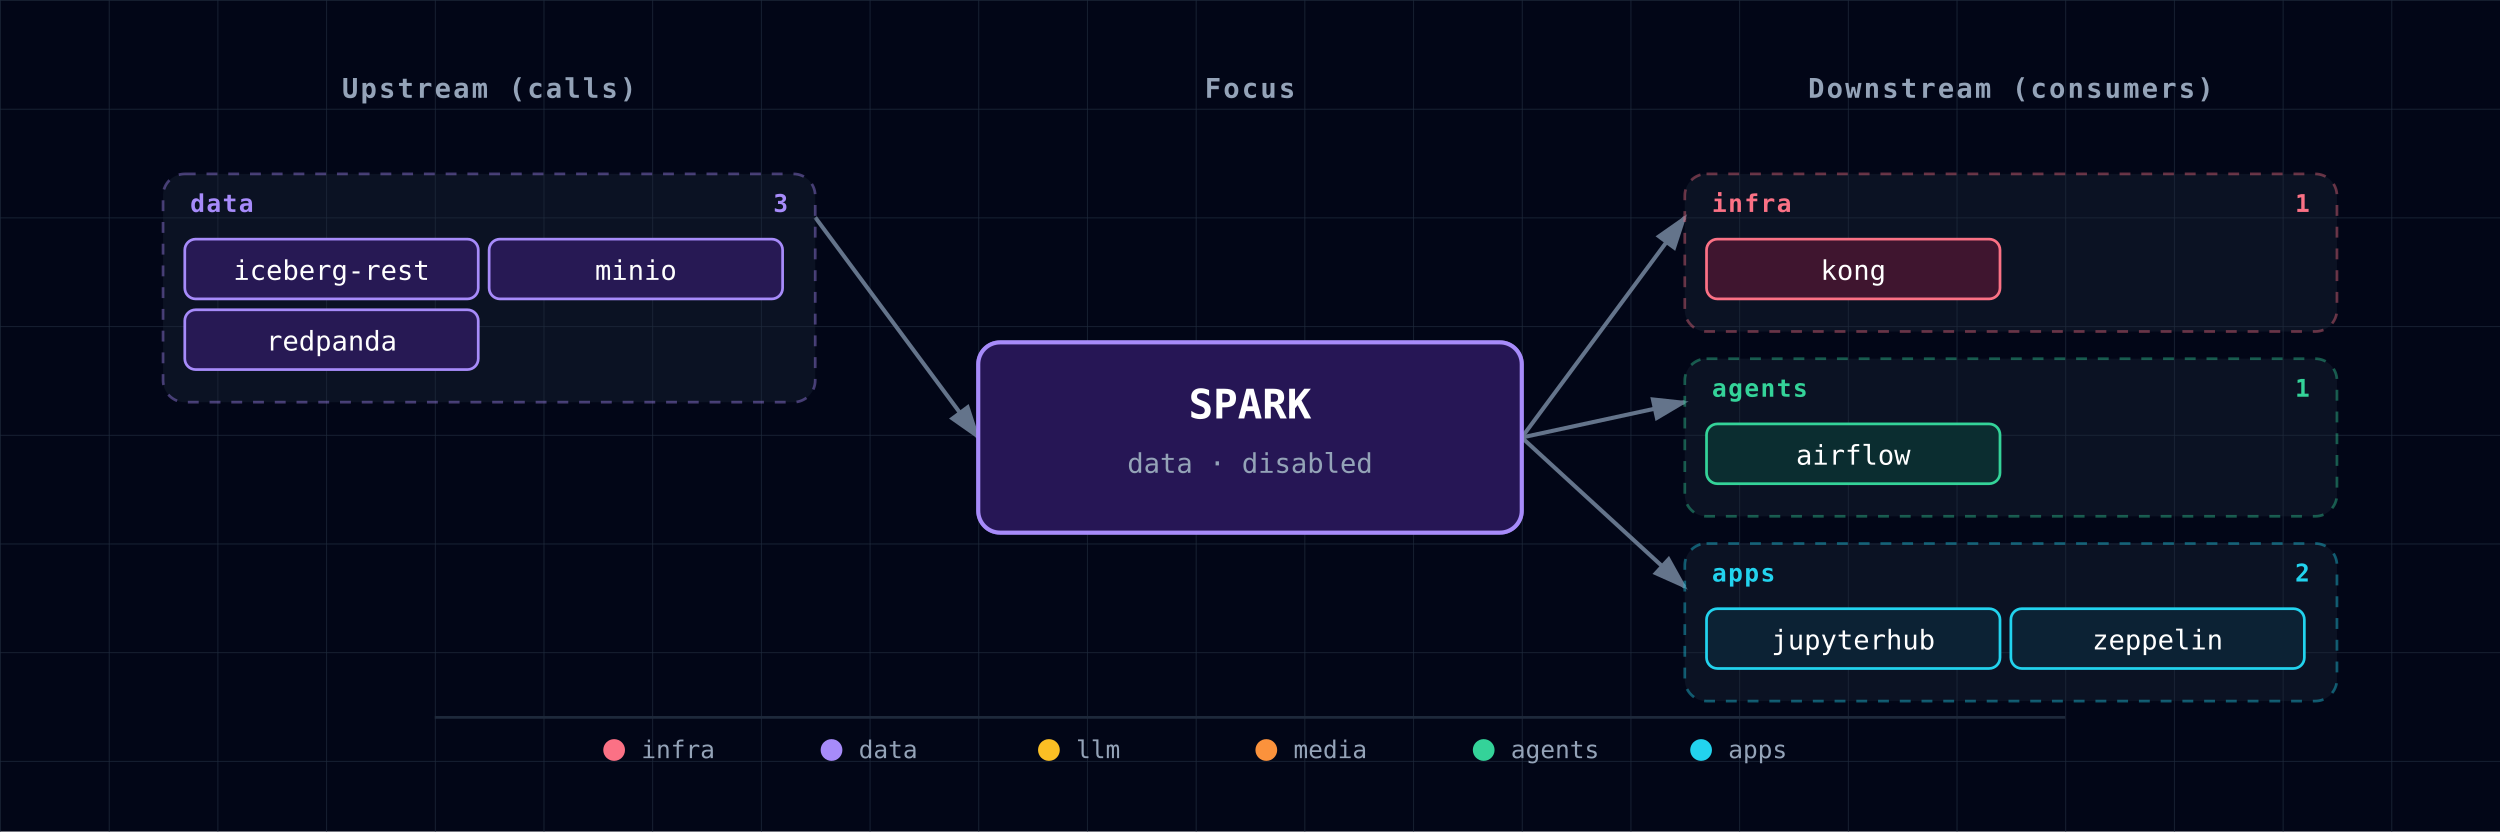
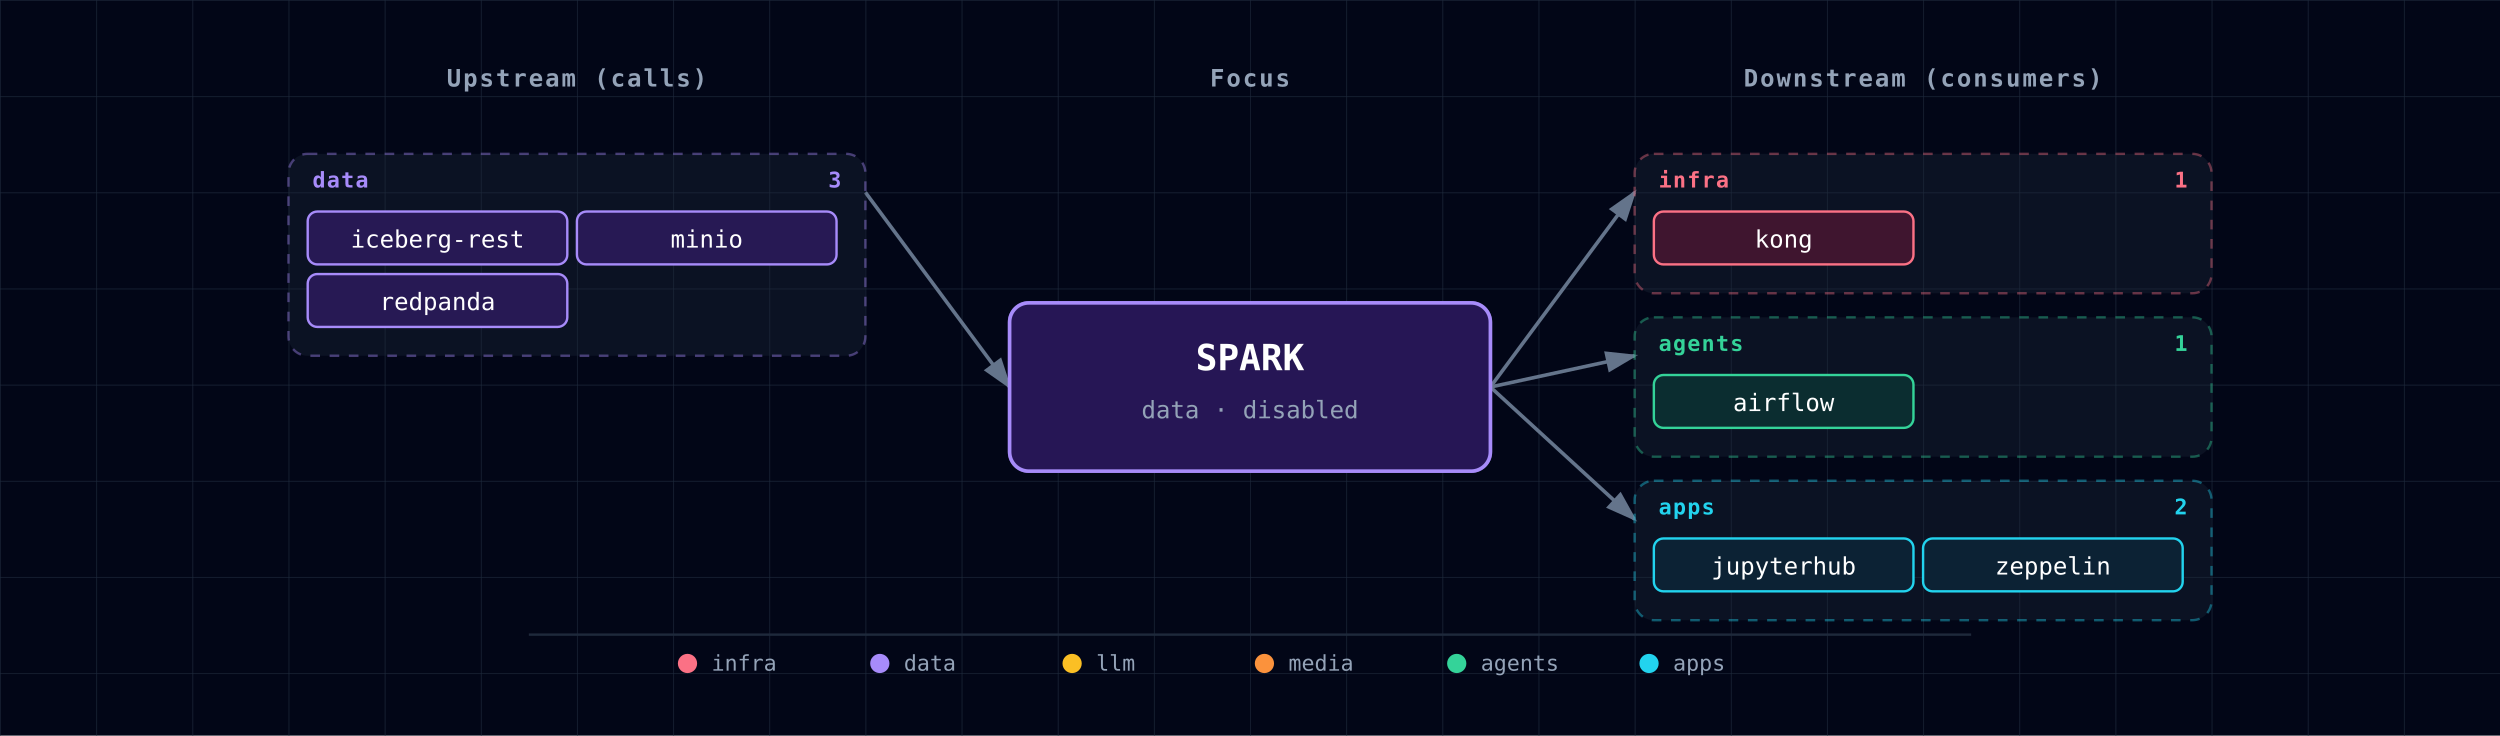
- <svg xmlns="http://www.w3.org/2000/svg" viewBox="0 0 920 306" font-family="'JetBrains Mono', 'Fira Code', Menlo, Consolas, monospace">
+ <svg xmlns="http://www.w3.org/2000/svg" viewBox="0 0 1040 306" font-family="'JetBrains Mono', 'Fira Code', Menlo, Consolas, monospace">
  <defs>
    <pattern id="grid" width="40" height="40" patternUnits="userSpaceOnUse">
      <path d="M 40 0 L 0 0 0 40" fill="none" stroke="#1e293b" stroke-width="0.5" />
    </pattern>
    <marker id="arrowhead" markerWidth="9" markerHeight="6" refX="8" refY="3" orient="auto">
      <polygon points="0 0, 9 3, 0 6" fill="#64748b" />
    </marker>
    <filter id="focus-glow" x="-50%" y="-50%" width="200%" height="200%">
      <feGaussianBlur in="SourceAlpha" stdDeviation="6" />
      <feFlood flood-color="#a78bfa" flood-opacity="0.6" />
      <feComposite in2="SourceAlpha" operator="in" />
      <feMerge>
        <feMergeNode />
        <feMergeNode in="SourceGraphic" />
      </feMerge>
    </filter>
  </defs>
-   <rect width="920" height="306" fill="#020617" />
-   <rect width="920" height="306" fill="url(#grid)" />
-   <text x="180" y="36" fill="#94a3b8" font-size="10" font-weight="600" text-anchor="middle" letter-spacing="0.08em">Upstream (calls)</text>
-   <text x="460" y="36" fill="#94a3b8" font-size="10" font-weight="600" text-anchor="middle" letter-spacing="0.08em">Focus</text>
-   <text x="740" y="36" fill="#94a3b8" font-size="10" font-weight="600" text-anchor="middle" letter-spacing="0.08em">Downstream (consumers)</text>
-   <line x1="300" y1="80" x2="360" y2="161" stroke="#64748b" stroke-width="1.5" marker-end="url(#arrowhead)" />
-   <line x1="560" y1="161" x2="620" y2="80" stroke="#64748b" stroke-width="1.5" marker-end="url(#arrowhead)" />
-   <line x1="560" y1="161" x2="620" y2="148" stroke="#64748b" stroke-width="1.5" marker-end="url(#arrowhead)" />
-   <line x1="560" y1="161" x2="620" y2="216" stroke="#64748b" stroke-width="1.5" marker-end="url(#arrowhead)" />
+   <rect width="1040" height="306" fill="#020617" />
+   <rect width="1040" height="306" fill="url(#grid)" />
+   <text x="240" y="36" fill="#94a3b8" font-size="10" font-weight="600" text-anchor="middle" letter-spacing="0.08em">Upstream (calls)</text>
+   <text x="520" y="36" fill="#94a3b8" font-size="10" font-weight="600" text-anchor="middle" letter-spacing="0.08em">Focus</text>
+   <text x="800" y="36" fill="#94a3b8" font-size="10" font-weight="600" text-anchor="middle" letter-spacing="0.08em">Downstream (consumers)</text>
+   <line x1="360" y1="80" x2="420" y2="161" stroke="#64748b" stroke-width="1.5" marker-end="url(#arrowhead)" />
+   <line x1="620" y1="161" x2="680" y2="80" stroke="#64748b" stroke-width="1.5" marker-end="url(#arrowhead)" />
+   <line x1="620" y1="161" x2="680" y2="148" stroke="#64748b" stroke-width="1.5" marker-end="url(#arrowhead)" />
+   <line x1="620" y1="161" x2="680" y2="216" stroke="#64748b" stroke-width="1.5" marker-end="url(#arrowhead)" />
  <g>
    <g class="cluster">
-       <rect x="60" y="64" width="240" height="84" rx="8" fill="rgba(30,41,59,0.35)" stroke="#a78bfa" stroke-width="1" stroke-dasharray="4,4" stroke-opacity="0.4" />
-       <text x="70" y="78" fill="#a78bfa" font-size="9" font-weight="700" text-anchor="start" style="letter-spacing:0.06em;text-transform:uppercase;">data</text>
-       <text x="290" y="78" fill="#a78bfa" font-size="9" font-weight="600" text-anchor="end">3</text>
+       <rect x="120" y="64" width="240" height="84" rx="8" fill="rgba(30,41,59,0.35)" stroke="#a78bfa" stroke-width="1" stroke-dasharray="4,4" stroke-opacity="0.4" />
+       <text x="130" y="78" fill="#a78bfa" font-size="9" font-weight="700" text-anchor="start" style="letter-spacing:0.06em;text-transform:uppercase;">data</text>
+       <text x="350" y="78" fill="#a78bfa" font-size="9" font-weight="600" text-anchor="end">3</text>
    </g>
    <g>
-       <rect x="68" y="88" width="108" height="22" rx="4" fill="#0f172a" />
-       <rect x="68" y="88" width="108" height="22" rx="4" fill="rgba(76, 29, 149, 0.4)" stroke="#a78bfa" stroke-width="1" />
-       <text x="122" y="103" fill="white" font-size="10" text-anchor="middle">iceberg-rest</text>
+       <rect x="128" y="88" width="108" height="22" rx="4" fill="#0f172a" />
+       <rect x="128" y="88" width="108" height="22" rx="4" fill="rgba(76, 29, 149, 0.4)" stroke="#a78bfa" stroke-width="1" />
+       <text x="182" y="103" fill="white" font-size="10" text-anchor="middle">iceberg-rest</text>
    </g>
    <g>
-       <rect x="180" y="88" width="108" height="22" rx="4" fill="#0f172a" />
-       <rect x="180" y="88" width="108" height="22" rx="4" fill="rgba(76, 29, 149, 0.4)" stroke="#a78bfa" stroke-width="1" />
-       <text x="234" y="103" fill="white" font-size="10" text-anchor="middle">minio</text>
+       <rect x="240" y="88" width="108" height="22" rx="4" fill="#0f172a" />
+       <rect x="240" y="88" width="108" height="22" rx="4" fill="rgba(76, 29, 149, 0.4)" stroke="#a78bfa" stroke-width="1" />
+       <text x="294" y="103" fill="white" font-size="10" text-anchor="middle">minio</text>
    </g>
    <g>
-       <rect x="68" y="114" width="108" height="22" rx="4" fill="#0f172a" />
-       <rect x="68" y="114" width="108" height="22" rx="4" fill="rgba(76, 29, 149, 0.4)" stroke="#a78bfa" stroke-width="1" />
-       <text x="122" y="129" fill="white" font-size="10" text-anchor="middle">redpanda</text>
+       <rect x="128" y="114" width="108" height="22" rx="4" fill="#0f172a" />
+       <rect x="128" y="114" width="108" height="22" rx="4" fill="rgba(76, 29, 149, 0.4)" stroke="#a78bfa" stroke-width="1" />
+       <text x="182" y="129" fill="white" font-size="10" text-anchor="middle">redpanda</text>
    </g>
  </g>
  <g>
    <g class="cluster">
-       <rect x="620" y="64" width="240" height="58" rx="8" fill="rgba(30,41,59,0.35)" stroke="#fb7185" stroke-width="1" stroke-dasharray="4,4" stroke-opacity="0.4" />
-       <text x="630" y="78" fill="#fb7185" font-size="9" font-weight="700" text-anchor="start" style="letter-spacing:0.06em;text-transform:uppercase;">infra</text>
-       <text x="850" y="78" fill="#fb7185" font-size="9" font-weight="600" text-anchor="end">1</text>
+       <rect x="680" y="64" width="240" height="58" rx="8" fill="rgba(30,41,59,0.35)" stroke="#fb7185" stroke-width="1" stroke-dasharray="4,4" stroke-opacity="0.4" />
+       <text x="690" y="78" fill="#fb7185" font-size="9" font-weight="700" text-anchor="start" style="letter-spacing:0.06em;text-transform:uppercase;">infra</text>
+       <text x="910" y="78" fill="#fb7185" font-size="9" font-weight="600" text-anchor="end">1</text>
    </g>
    <g>
-       <rect x="628" y="88" width="108" height="22" rx="4" fill="#0f172a" />
-       <rect x="628" y="88" width="108" height="22" rx="4" fill="rgba(136, 19, 55, 0.4)" stroke="#fb7185" stroke-width="1" />
-       <text x="682" y="103" fill="white" font-size="10" text-anchor="middle">kong</text>
+       <rect x="688" y="88" width="108" height="22" rx="4" fill="#0f172a" />
+       <rect x="688" y="88" width="108" height="22" rx="4" fill="rgba(136, 19, 55, 0.4)" stroke="#fb7185" stroke-width="1" />
+       <text x="742" y="103" fill="white" font-size="10" text-anchor="middle">kong</text>
    </g>
    <g class="cluster">
-       <rect x="620" y="132" width="240" height="58" rx="8" fill="rgba(30,41,59,0.35)" stroke="#34d399" stroke-width="1" stroke-dasharray="4,4" stroke-opacity="0.4" />
-       <text x="630" y="146" fill="#34d399" font-size="9" font-weight="700" text-anchor="start" style="letter-spacing:0.06em;text-transform:uppercase;">agents</text>
-       <text x="850" y="146" fill="#34d399" font-size="9" font-weight="600" text-anchor="end">1</text>
+       <rect x="680" y="132" width="240" height="58" rx="8" fill="rgba(30,41,59,0.35)" stroke="#34d399" stroke-width="1" stroke-dasharray="4,4" stroke-opacity="0.4" />
+       <text x="690" y="146" fill="#34d399" font-size="9" font-weight="700" text-anchor="start" style="letter-spacing:0.06em;text-transform:uppercase;">agents</text>
+       <text x="910" y="146" fill="#34d399" font-size="9" font-weight="600" text-anchor="end">1</text>
    </g>
    <g>
-       <rect x="628" y="156" width="108" height="22" rx="4" fill="#0f172a" />
-       <rect x="628" y="156" width="108" height="22" rx="4" fill="rgba(6, 78, 59, 0.4)" stroke="#34d399" stroke-width="1" />
-       <text x="682" y="171" fill="white" font-size="10" text-anchor="middle">airflow</text>
+       <rect x="688" y="156" width="108" height="22" rx="4" fill="#0f172a" />
+       <rect x="688" y="156" width="108" height="22" rx="4" fill="rgba(6, 78, 59, 0.4)" stroke="#34d399" stroke-width="1" />
+       <text x="742" y="171" fill="white" font-size="10" text-anchor="middle">airflow</text>
    </g>
    <g class="cluster">
-       <rect x="620" y="200" width="240" height="58" rx="8" fill="rgba(30,41,59,0.35)" stroke="#22d3ee" stroke-width="1" stroke-dasharray="4,4" stroke-opacity="0.4" />
-       <text x="630" y="214" fill="#22d3ee" font-size="9" font-weight="700" text-anchor="start" style="letter-spacing:0.06em;text-transform:uppercase;">apps</text>
-       <text x="850" y="214" fill="#22d3ee" font-size="9" font-weight="600" text-anchor="end">2</text>
+       <rect x="680" y="200" width="240" height="58" rx="8" fill="rgba(30,41,59,0.35)" stroke="#22d3ee" stroke-width="1" stroke-dasharray="4,4" stroke-opacity="0.4" />
+       <text x="690" y="214" fill="#22d3ee" font-size="9" font-weight="700" text-anchor="start" style="letter-spacing:0.06em;text-transform:uppercase;">apps</text>
+       <text x="910" y="214" fill="#22d3ee" font-size="9" font-weight="600" text-anchor="end">2</text>
    </g>
    <g>
-       <rect x="628" y="224" width="108" height="22" rx="4" fill="#0f172a" />
-       <rect x="628" y="224" width="108" height="22" rx="4" fill="rgba(8, 51, 68, 0.4)" stroke="#22d3ee" stroke-width="1" />
-       <text x="682" y="239" fill="white" font-size="10" text-anchor="middle">jupyterhub</text>
+       <rect x="688" y="224" width="108" height="22" rx="4" fill="#0f172a" />
+       <rect x="688" y="224" width="108" height="22" rx="4" fill="rgba(8, 51, 68, 0.4)" stroke="#22d3ee" stroke-width="1" />
+       <text x="742" y="239" fill="white" font-size="10" text-anchor="middle">jupyterhub</text>
    </g>
    <g>
-       <rect x="740" y="224" width="108" height="22" rx="4" fill="#0f172a" />
-       <rect x="740" y="224" width="108" height="22" rx="4" fill="rgba(8, 51, 68, 0.4)" stroke="#22d3ee" stroke-width="1" />
-       <text x="794" y="239" fill="white" font-size="10" text-anchor="middle">zeppelin</text>
+       <rect x="800" y="224" width="108" height="22" rx="4" fill="#0f172a" />
+       <rect x="800" y="224" width="108" height="22" rx="4" fill="rgba(8, 51, 68, 0.4)" stroke="#22d3ee" stroke-width="1" />
+       <text x="854" y="239" fill="white" font-size="10" text-anchor="middle">zeppelin</text>
    </g>
  </g>
  <g class="focus" filter="url(#focus-glow)">
-     <rect x="360" y="126" width="200" height="70" rx="8" fill="#0f172a" />
-     <rect x="360" y="126" width="200" height="70" rx="8" fill="rgba(76, 29, 149, 0.4)" stroke="#a78bfa" stroke-width="1.5" />
-     <text x="460" y="154" fill="white" font-size="15" font-weight="700" text-anchor="middle">SPARK</text>
-     <text x="460" y="174" fill="#94a3b8" font-size="10" text-anchor="middle">data · disabled</text>
+     <rect x="420" y="126" width="200" height="70" rx="8" fill="#0f172a" />
+     <rect x="420" y="126" width="200" height="70" rx="8" fill="rgba(76, 29, 149, 0.4)" stroke="#a78bfa" stroke-width="1.5" />
+     <text x="520" y="154" fill="white" font-size="15" font-weight="700" text-anchor="middle">SPARK</text>
+     <text x="520" y="174" fill="#94a3b8" font-size="10" text-anchor="middle">data · disabled</text>
  </g>
  <g class="legend">
-     <line x1="160" y1="264" x2="760" y2="264" stroke="#1e293b" stroke-width="1" />
-     <circle cx="226" cy="276" r="4" fill="#fb7185" />
-     <text x="236" y="279" fill="#94a3b8" font-size="9" font-weight="400" text-anchor="start">infra</text>
-     <circle cx="306" cy="276" r="4" fill="#a78bfa" />
-     <text x="316" y="279" fill="#94a3b8" font-size="9" font-weight="400" text-anchor="start">data</text>
-     <circle cx="386" cy="276" r="4" fill="#fbbf24" />
-     <text x="396" y="279" fill="#94a3b8" font-size="9" font-weight="400" text-anchor="start">llm</text>
-     <circle cx="466" cy="276" r="4" fill="#fb923c" />
-     <text x="476" y="279" fill="#94a3b8" font-size="9" font-weight="400" text-anchor="start">media</text>
-     <circle cx="546" cy="276" r="4" fill="#34d399" />
-     <text x="556" y="279" fill="#94a3b8" font-size="9" font-weight="400" text-anchor="start">agents</text>
-     <circle cx="626" cy="276" r="4" fill="#22d3ee" />
-     <text x="636" y="279" fill="#94a3b8" font-size="9" font-weight="400" text-anchor="start">apps</text>
+     <line x1="220" y1="264" x2="820" y2="264" stroke="#1e293b" stroke-width="1" />
+     <circle cx="286" cy="276" r="4" fill="#fb7185" />
+     <text x="296" y="279" fill="#94a3b8" font-size="9" font-weight="400" text-anchor="start">infra</text>
+     <circle cx="366" cy="276" r="4" fill="#a78bfa" />
+     <text x="376" y="279" fill="#94a3b8" font-size="9" font-weight="400" text-anchor="start">data</text>
+     <circle cx="446" cy="276" r="4" fill="#fbbf24" />
+     <text x="456" y="279" fill="#94a3b8" font-size="9" font-weight="400" text-anchor="start">llm</text>
+     <circle cx="526" cy="276" r="4" fill="#fb923c" />
+     <text x="536" y="279" fill="#94a3b8" font-size="9" font-weight="400" text-anchor="start">media</text>
+     <circle cx="606" cy="276" r="4" fill="#34d399" />
+     <text x="616" y="279" fill="#94a3b8" font-size="9" font-weight="400" text-anchor="start">agents</text>
+     <circle cx="686" cy="276" r="4" fill="#22d3ee" />
+     <text x="696" y="279" fill="#94a3b8" font-size="9" font-weight="400" text-anchor="start">apps</text>
  </g>
</svg>
